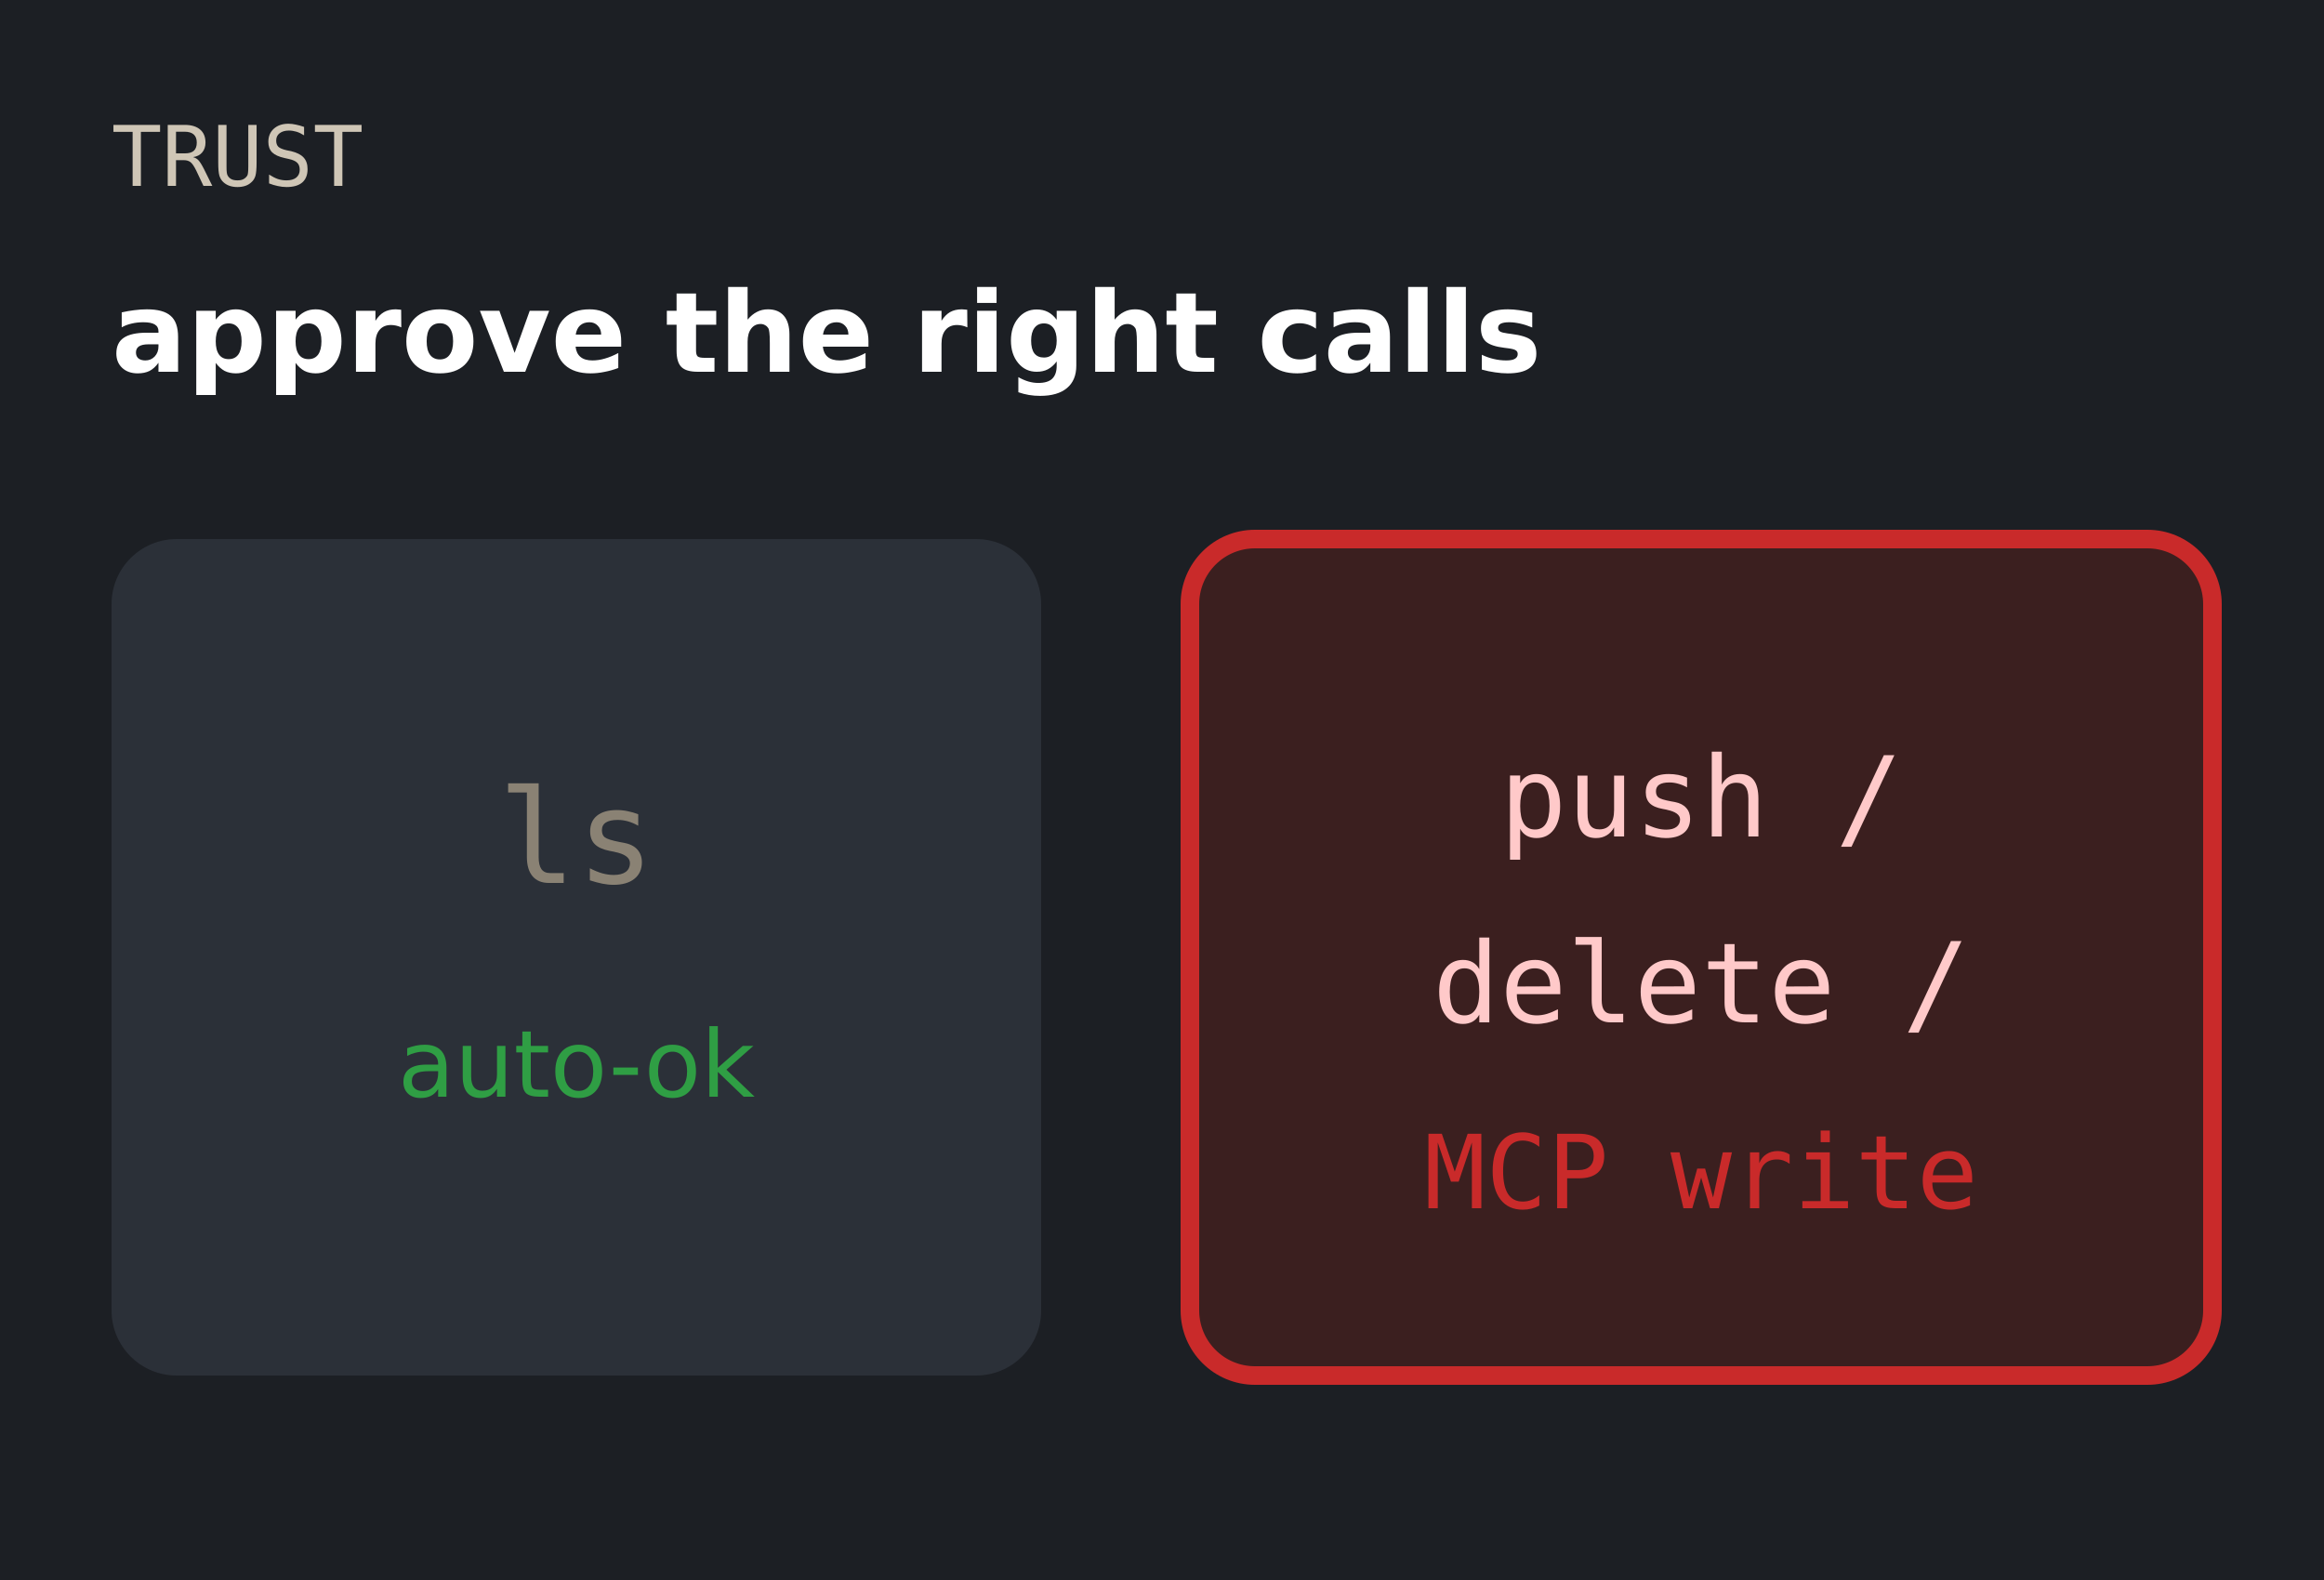
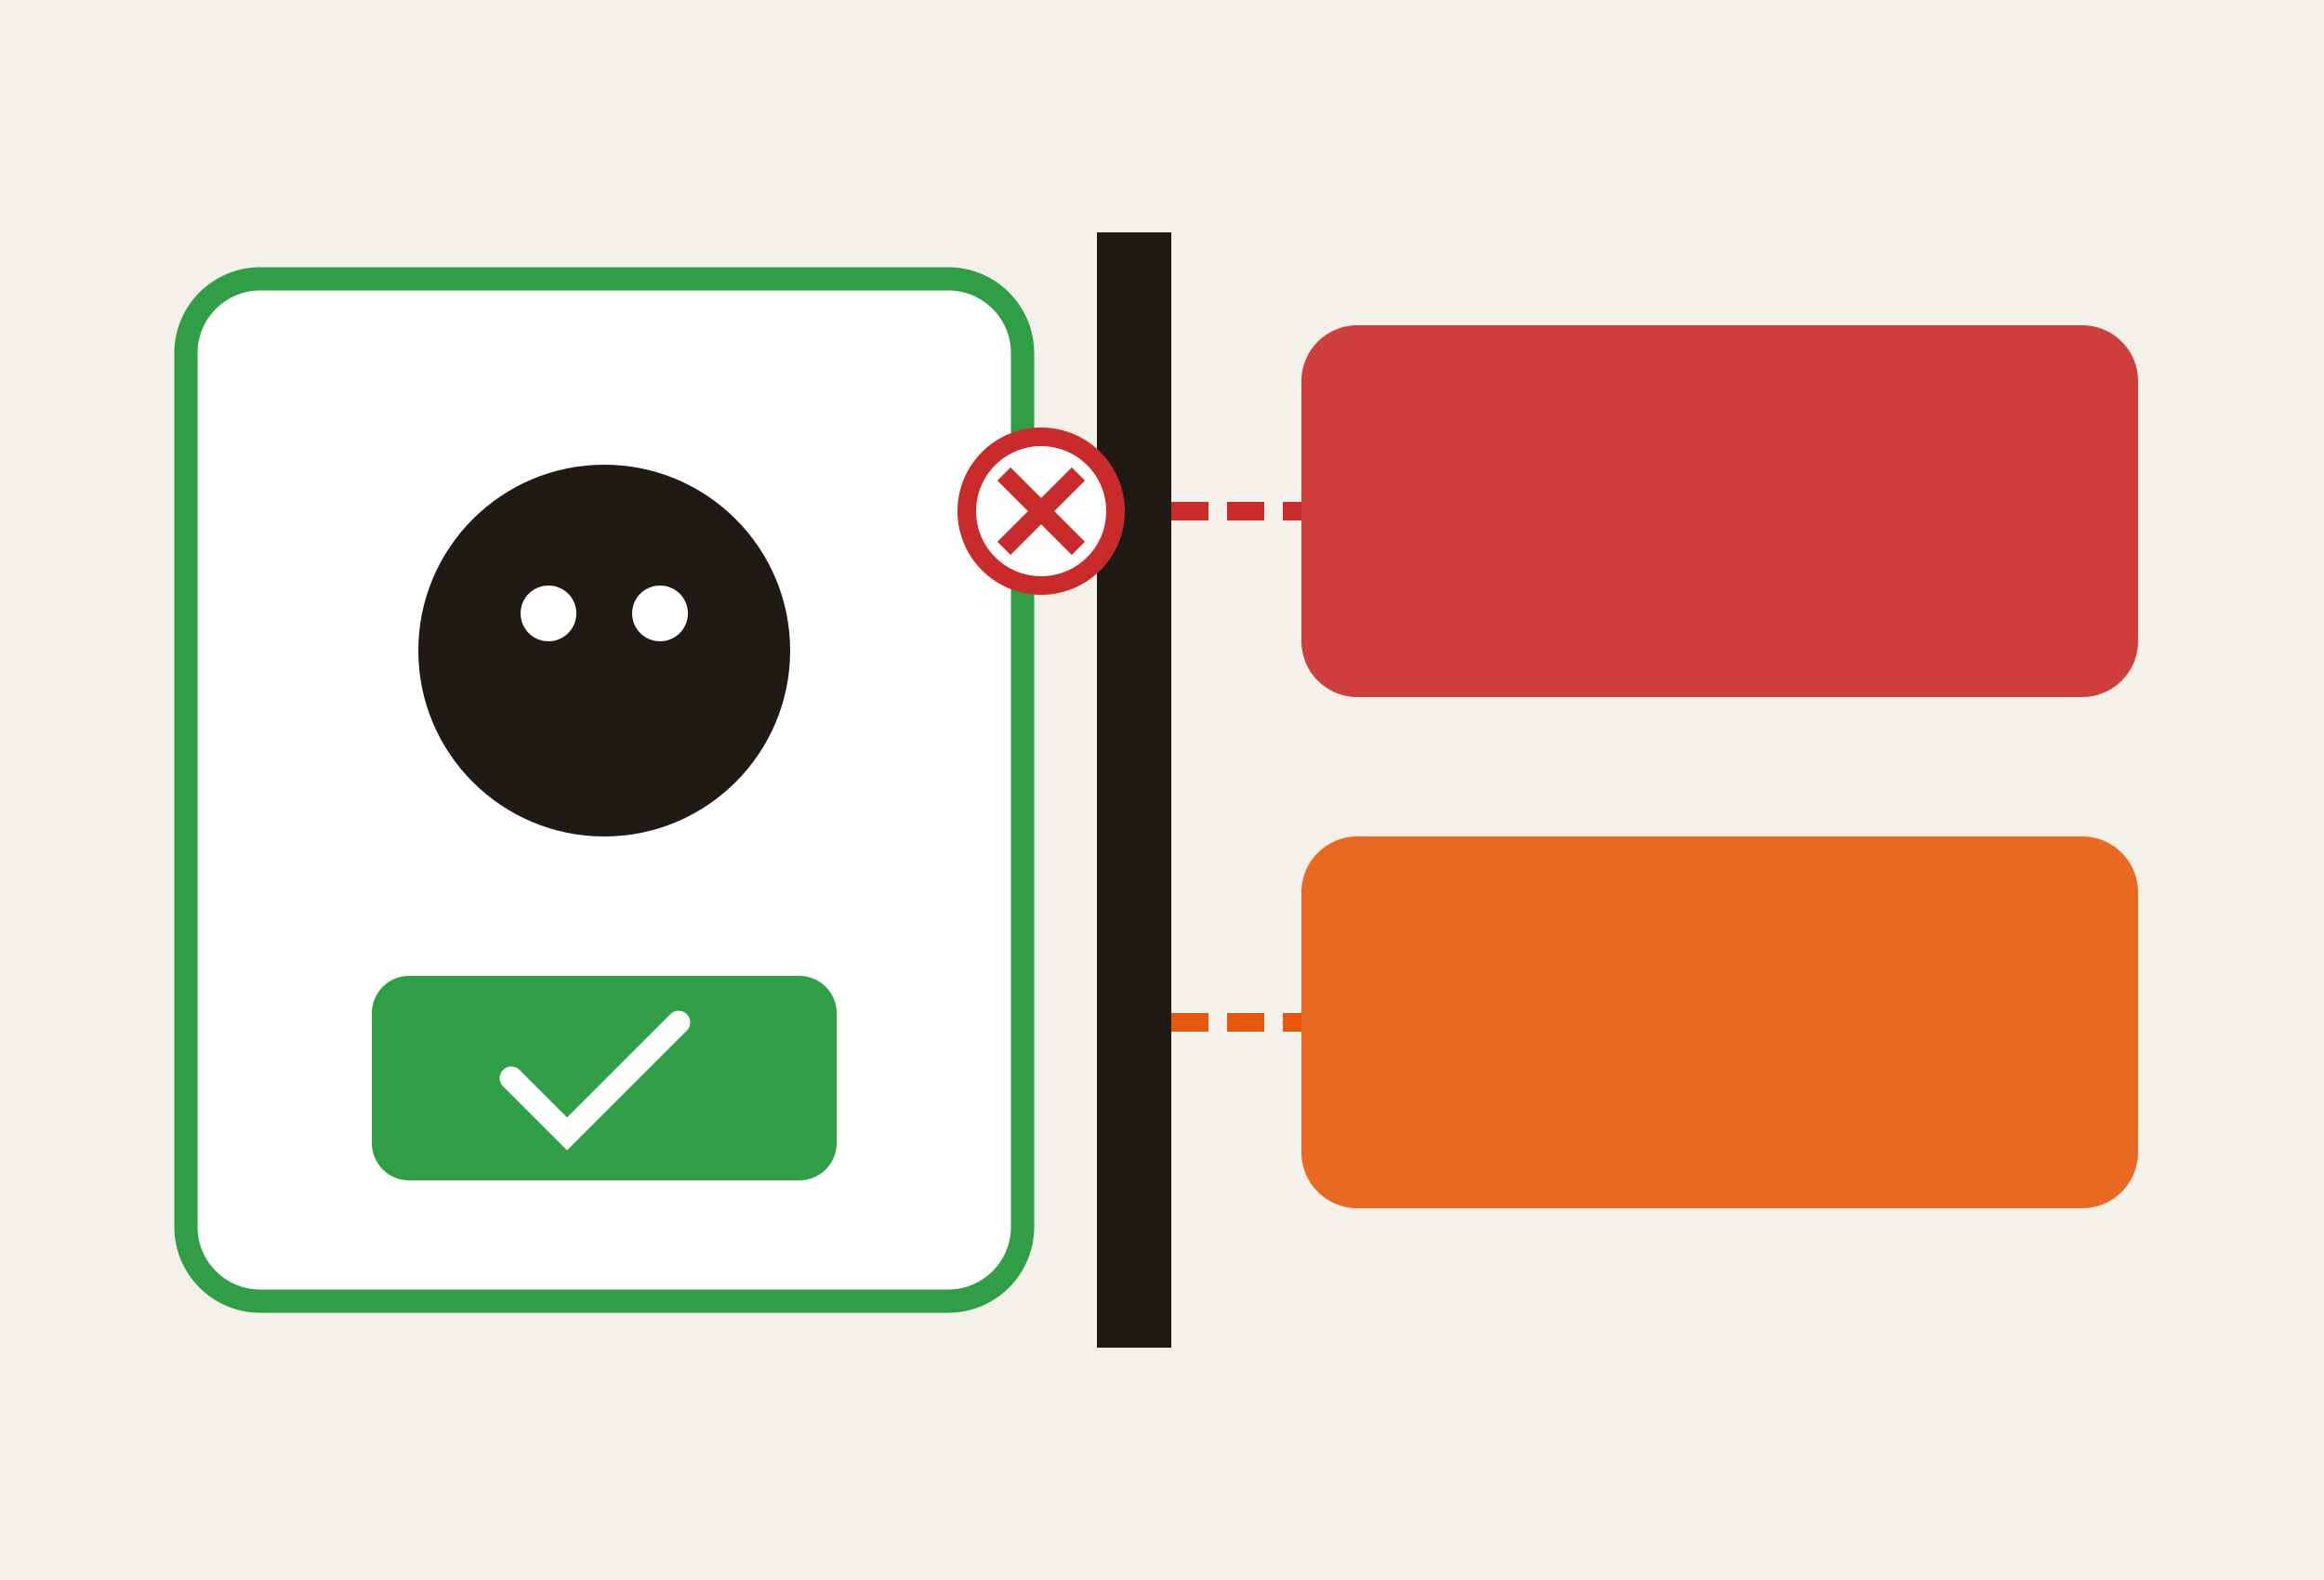
<svg xmlns="http://www.w3.org/2000/svg" width="250" height="170" viewBox="0 0 250 170">
-   <rect width="250" height="170" fill="#1c1f24" />
-   <text x="12" y="20" font-family="DejaVu Sans Mono, Menlo, monospace" font-size="9" fill="#cfc6b6">TRUST</text>
-   <text x="12" y="40" font-weight="700" font-family="DejaVu Sans, Helvetica, Arial, sans-serif" font-size="12" fill="#fff">approve the right calls</text>
-   <rect x="12" y="58" width="100" height="90" rx="7" fill="#2b3038" />
-   <text x="62" y="95" text-anchor="middle" font-family="DejaVu Sans Mono, Menlo, monospace" font-size="14" fill="#8a8274">ls</text>
-   <text x="62" y="118" text-anchor="middle" font-family="DejaVu Sans, Helvetica, Arial, sans-serif" font-size="10" fill="#2f9e44">auto-ok</text>
-   <rect x="128" y="58" width="110" height="90" rx="7" fill="#3b1f1f" stroke="#c92a2a" stroke-width="2" />
-   <text x="183" y="90" text-anchor="middle" font-family="DejaVu Sans Mono, Menlo, monospace" font-size="12" fill="#ffc9c9">push /</text>
-   <text x="183" y="110" text-anchor="middle" font-family="DejaVu Sans Mono, Menlo, monospace" font-size="12" fill="#ffc9c9">delete /</text>
-   <text x="183" y="130" text-anchor="middle" font-family="DejaVu Sans Mono, Menlo, monospace" font-size="11" fill="#c92a2a">MCP write</text>
+   <rect width="250" height="170" fill="#f4f1ea" />
+   <rect x="20" y="30" width="90" height="110" rx="8" fill="#ffffff" stroke="#2f9e44" stroke-width="2.5" />
+   <circle cx="65" cy="70" r="20" fill="#1f1a14" />
+   <circle cx="59" cy="66" r="3" fill="#ffffff" />
+   <circle cx="71" cy="66" r="3" fill="#ffffff" />
+   <rect x="40" y="105" width="50" height="22" rx="4" fill="#2f9e44" />
+   <path d="M55 116 l6 6 12-12" fill="none" stroke="#fff" stroke-width="2.5" stroke-linecap="round" />
+   <rect x="140" y="35" width="90" height="40" rx="6" fill="#c92a2a" opacity="0.9" />
+   <rect x="140" y="90" width="90" height="40" rx="6" fill="#e8590c" opacity="0.9" />
+   <rect x="118" y="25" width="8" height="120" fill="#1f1a14" />
+   <path d="M126 55 L140 55" stroke="#c92a2a" stroke-width="2" stroke-dasharray="4 2" />
+   <path d="M126 110 L140 110" stroke="#e8590c" stroke-width="2" stroke-dasharray="4 2" />
+   <circle cx="112" cy="55" r="8" fill="#ffffff" stroke="#c92a2a" stroke-width="2" />
+   <path d="M108 51 L116 59 M116 51 L108 59" stroke="#c92a2a" stroke-width="2" />
</svg>
